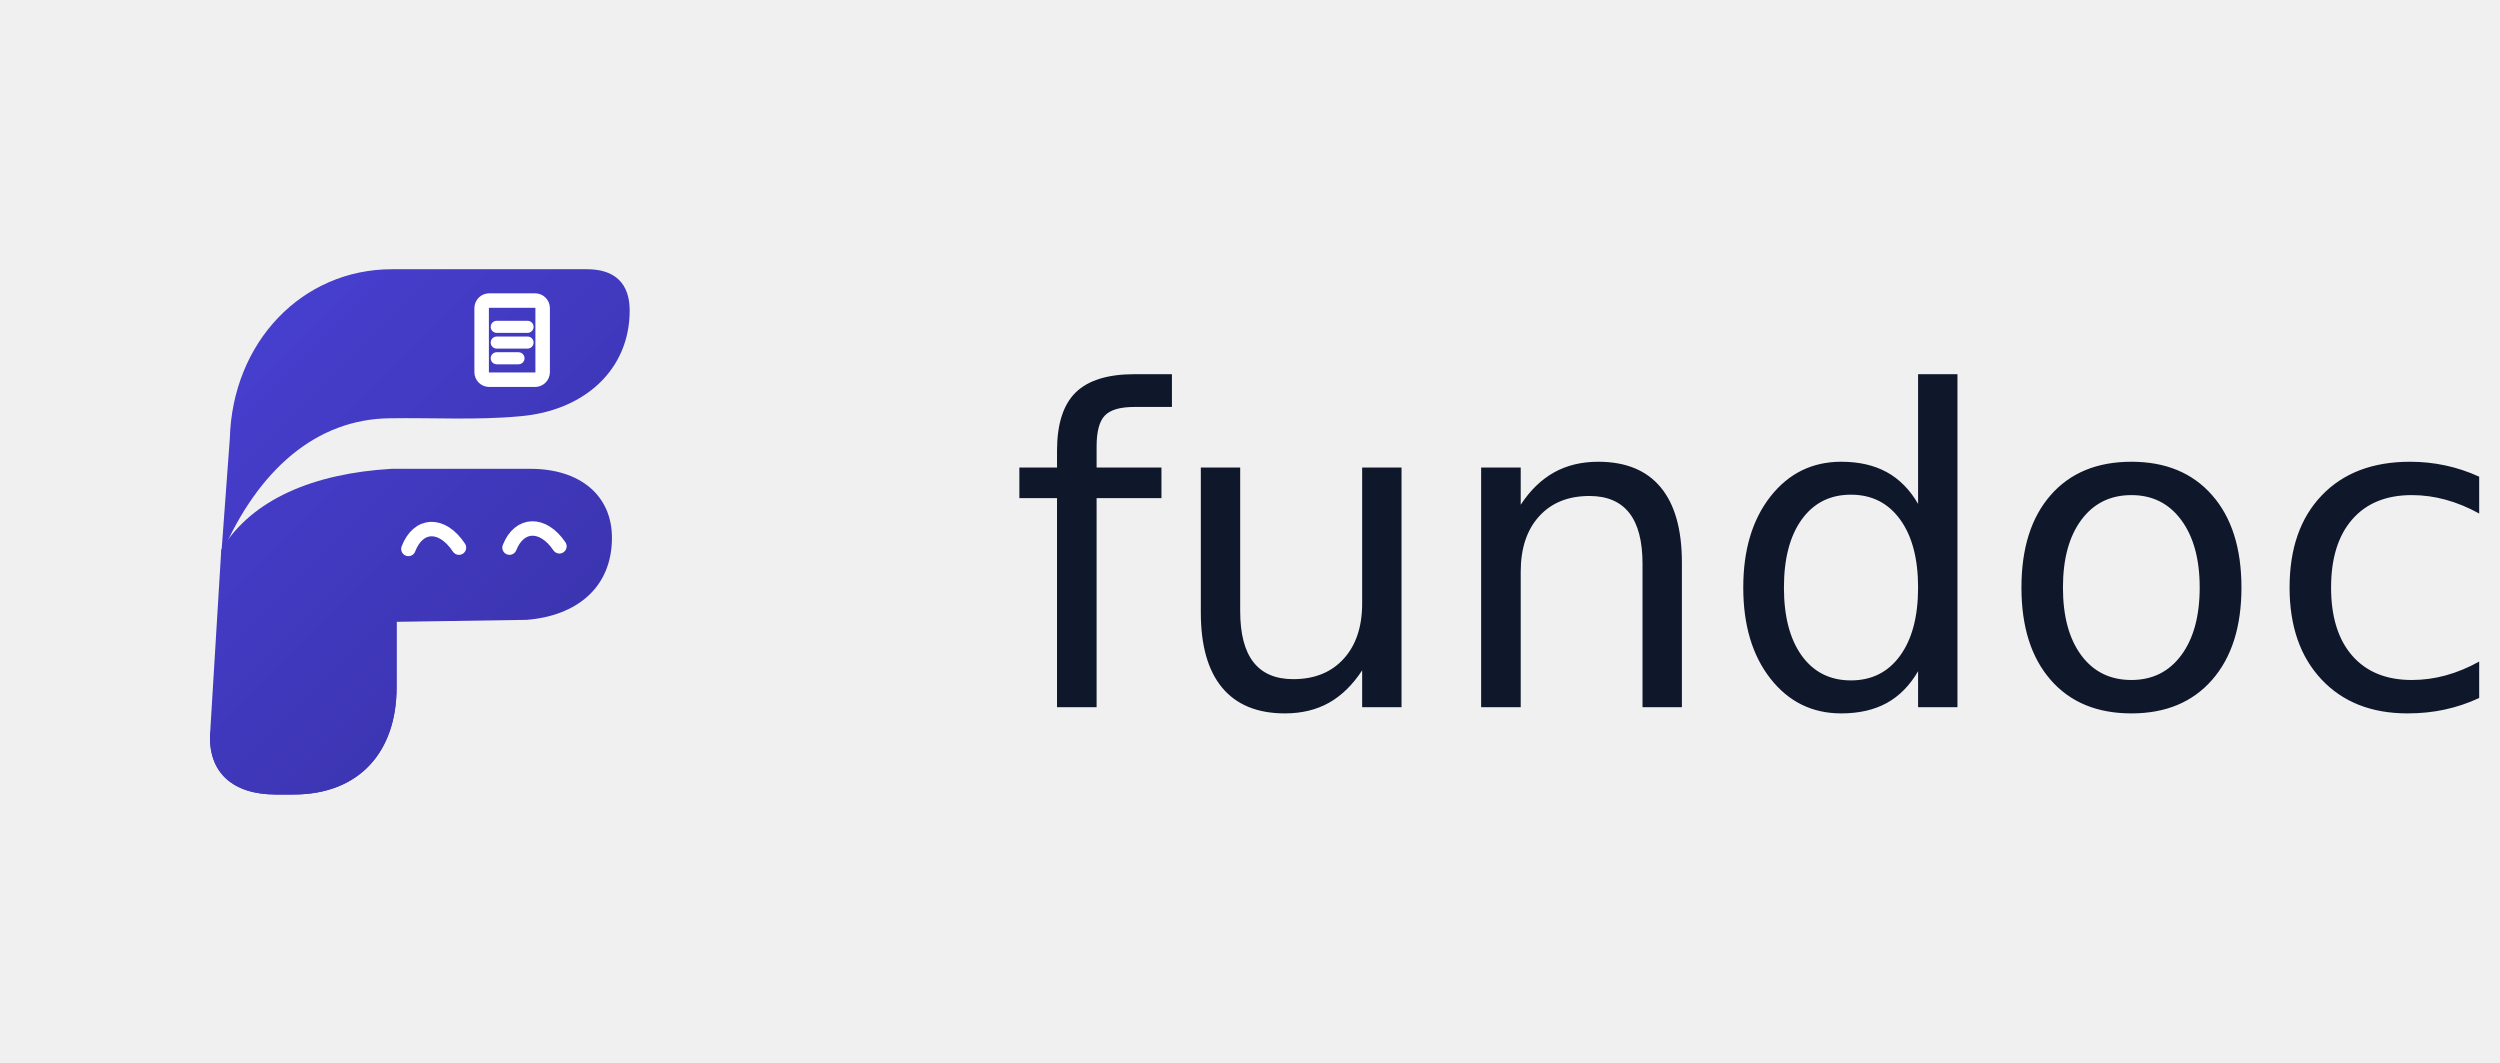
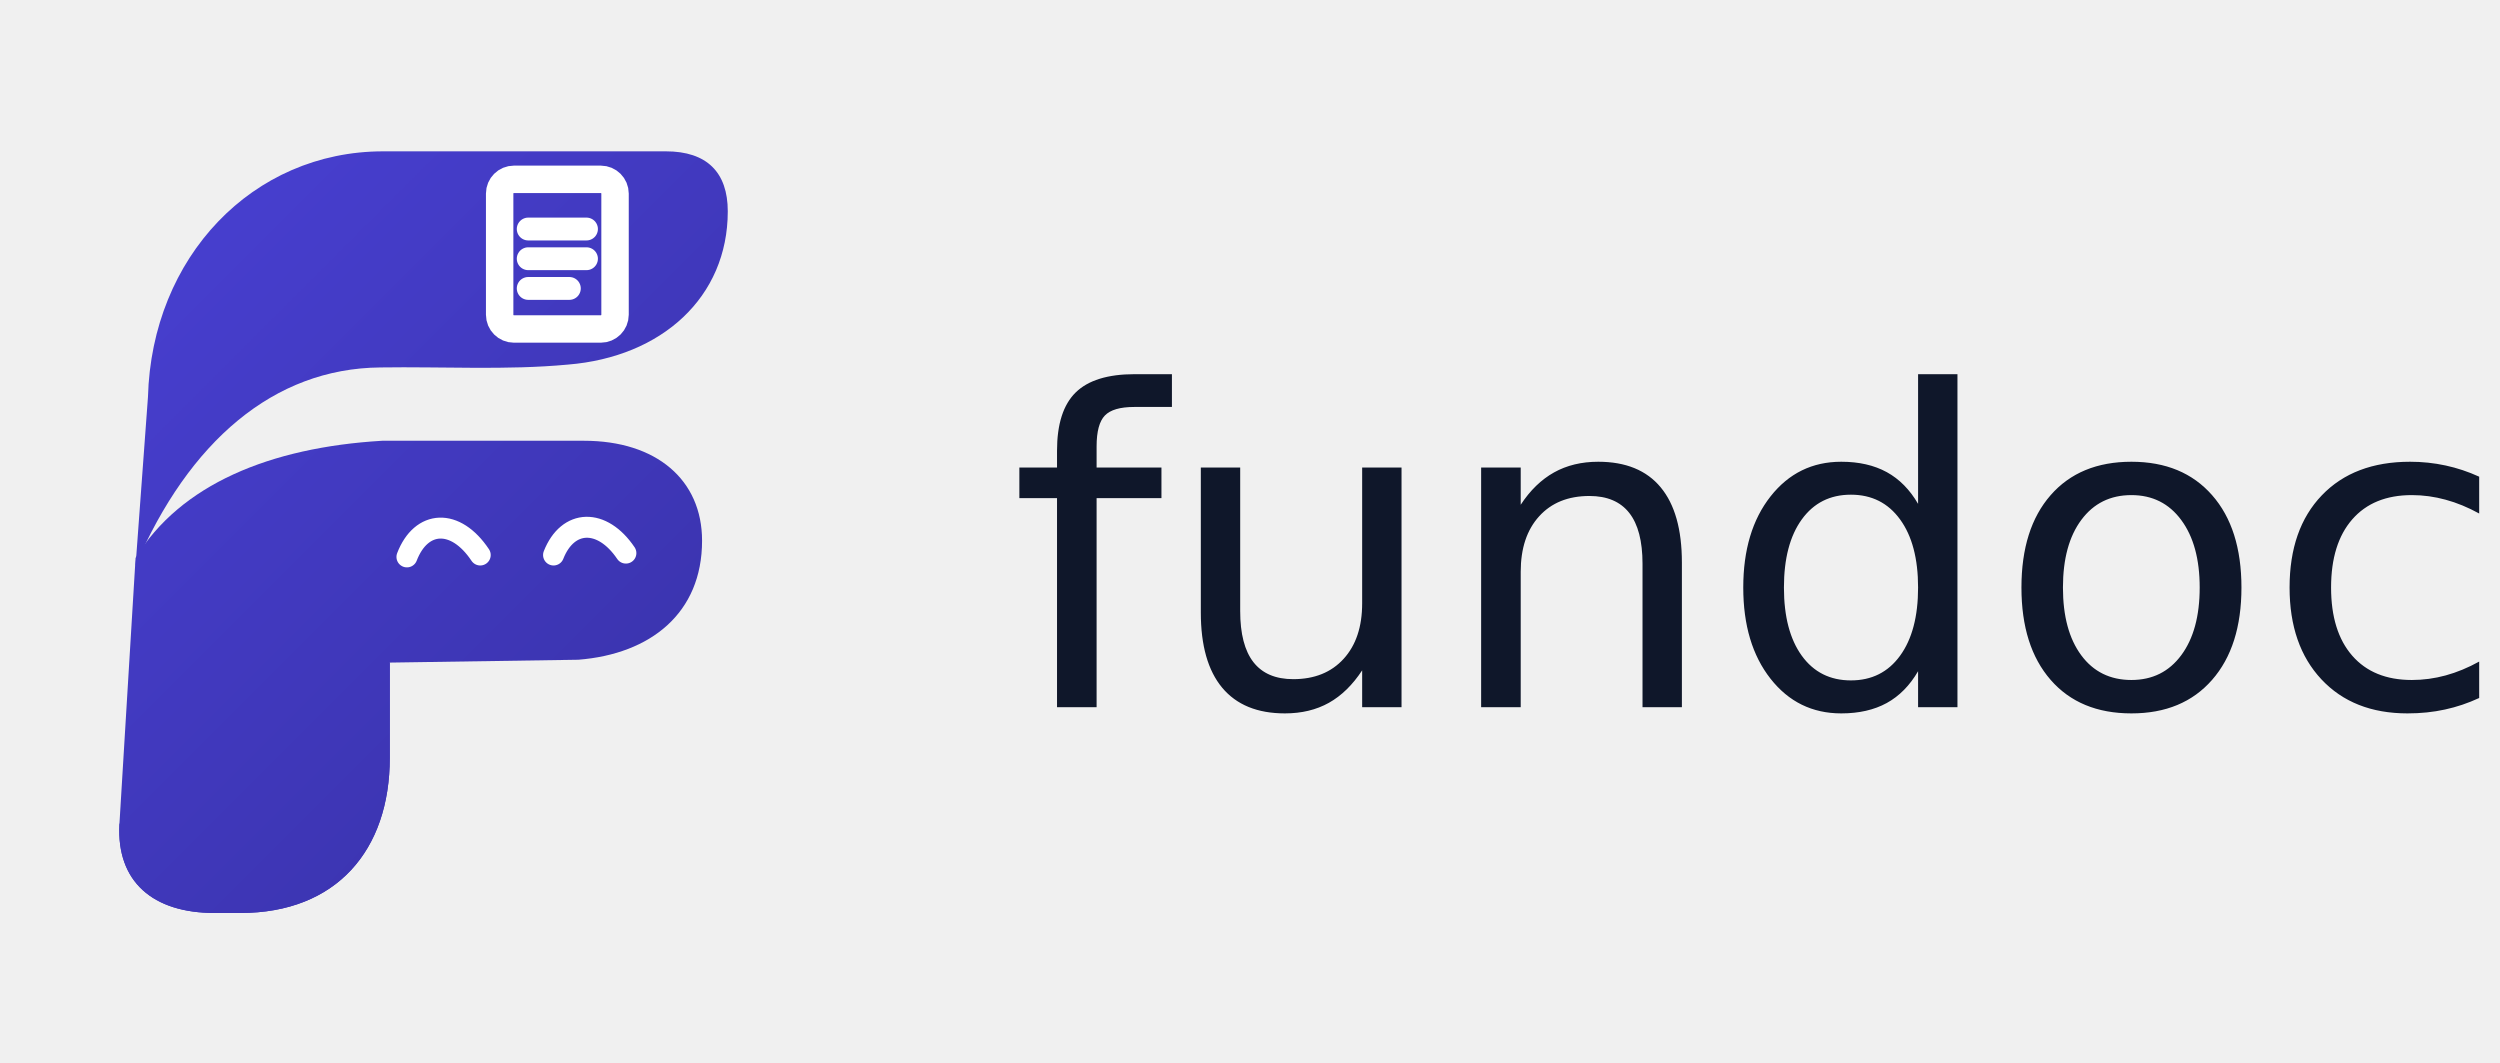
<svg xmlns="http://www.w3.org/2000/svg" viewBox="0 0 753 320" width="753" height="320" role="img" aria-label="fundoc">
  <defs>
    <linearGradient id="g" x1="0" y1="0" x2="1024" y2="1024" gradientUnits="userSpaceOnUse">
      <stop offset="0" stop-color="#4F46E5" />
      <stop offset="1" stop-color="#3730A3" />
    </linearGradient>
  </defs>
  <g transform="translate(0,36.0) scale(0.2421875)">
-     <g transform="scale(0.8165869)">
-       <path fill="url(#g)" d="M 350 486 C 354 339 460 228 597 228 H 894 C 937 228 959 250 959 291 C 959 381 890 444 791 452 C 727 458 659 454 594 455 C 482 456 393 533 337 663 Z" />
-       <path fill="url(#g)" d="M 337 655 C 384 578 478 539 596 532 H 808 C 884 532 932 573 932 637 C 932 713 878 756 802 762 L 604 765 V 865 C 604 962 548 1028 447 1028 H 420 C 355 1028 317 995 320 935 Z" />
-       <path fill="url(#g)" d="M 320 935 C 357 840 463 768 604 765 V 865 C 604 962 548 1028 447 1028 H 420 C 355 1028 317 995 320 935 Z" />
-       <path fill="none" stroke="#FFFFFF" stroke-width="22" stroke-linecap="round" d="M 622 654 C 637 615 673 613 699 652 M 776 652 C 791 614 827 613 852 650" />
-     </g>
-     <g transform="scale(0.8165869) translate(780,336) scale(0.23) translate(-512,-512)">
-       <rect x="310" y="250" width="404" height="524" rx="50" fill="none" stroke="#FFFFFF" stroke-width="96" />
-       <path d="M 410 424 H 614 M 410 528 H 614 M 410 632 H 554" fill="none" stroke="#FFFFFF" stroke-width="80" stroke-linecap="round" stroke-linejoin="round" />
+     <g transform="translate(512,512) scale(1.45) translate(-512,-512)">
+       <g transform="scale(0.8165869)">
+         <path fill="url(#g)" d="M 350 486 C 354 339 460 228 597 228 H 894 C 937 228 959 250 959 291 C 959 381 890 444 791 452 C 727 458 659 454 594 455 C 482 456 393 533 337 663 Z" />
+         <path fill="url(#g)" d="M 337 655 C 384 578 478 539 596 532 H 808 C 884 532 932 573 932 637 C 932 713 878 756 802 762 L 604 765 V 865 C 604 962 548 1028 447 1028 H 420 C 355 1028 317 995 320 935 Z" />
+         <path fill="url(#g)" d="M 320 935 C 357 840 463 768 604 765 V 865 C 604 962 548 1028 447 1028 H 420 C 355 1028 317 995 320 935 Z" />
+         <path fill="none" stroke="#FFFFFF" stroke-width="22" stroke-linecap="round" d="M 622 654 C 637 615 673 613 699 652 M 776 652 C 791 614 827 613 852 650" />
+       </g>
+       <g transform="scale(0.8165869) translate(780,336) scale(0.30) translate(-512,-512)">
+         <rect x="310" y="250" width="404" height="524" rx="50" fill="none" stroke="#FFFFFF" stroke-width="96" />
+         <path d="M 410 424 H 614 M 410 528 H 614 M 410 632 H 554" fill="none" stroke="#FFFFFF" stroke-width="80" stroke-linecap="round" stroke-linejoin="round" />
+       </g>
    </g>
  </g>
  <text x="304" y="213.0" font-family="'Noto Sans SC','Source Sans 3','DejaVu Sans',sans-serif" font-size="132" font-weight="500" fill="#0F172A">fundoc</text>
</svg>
